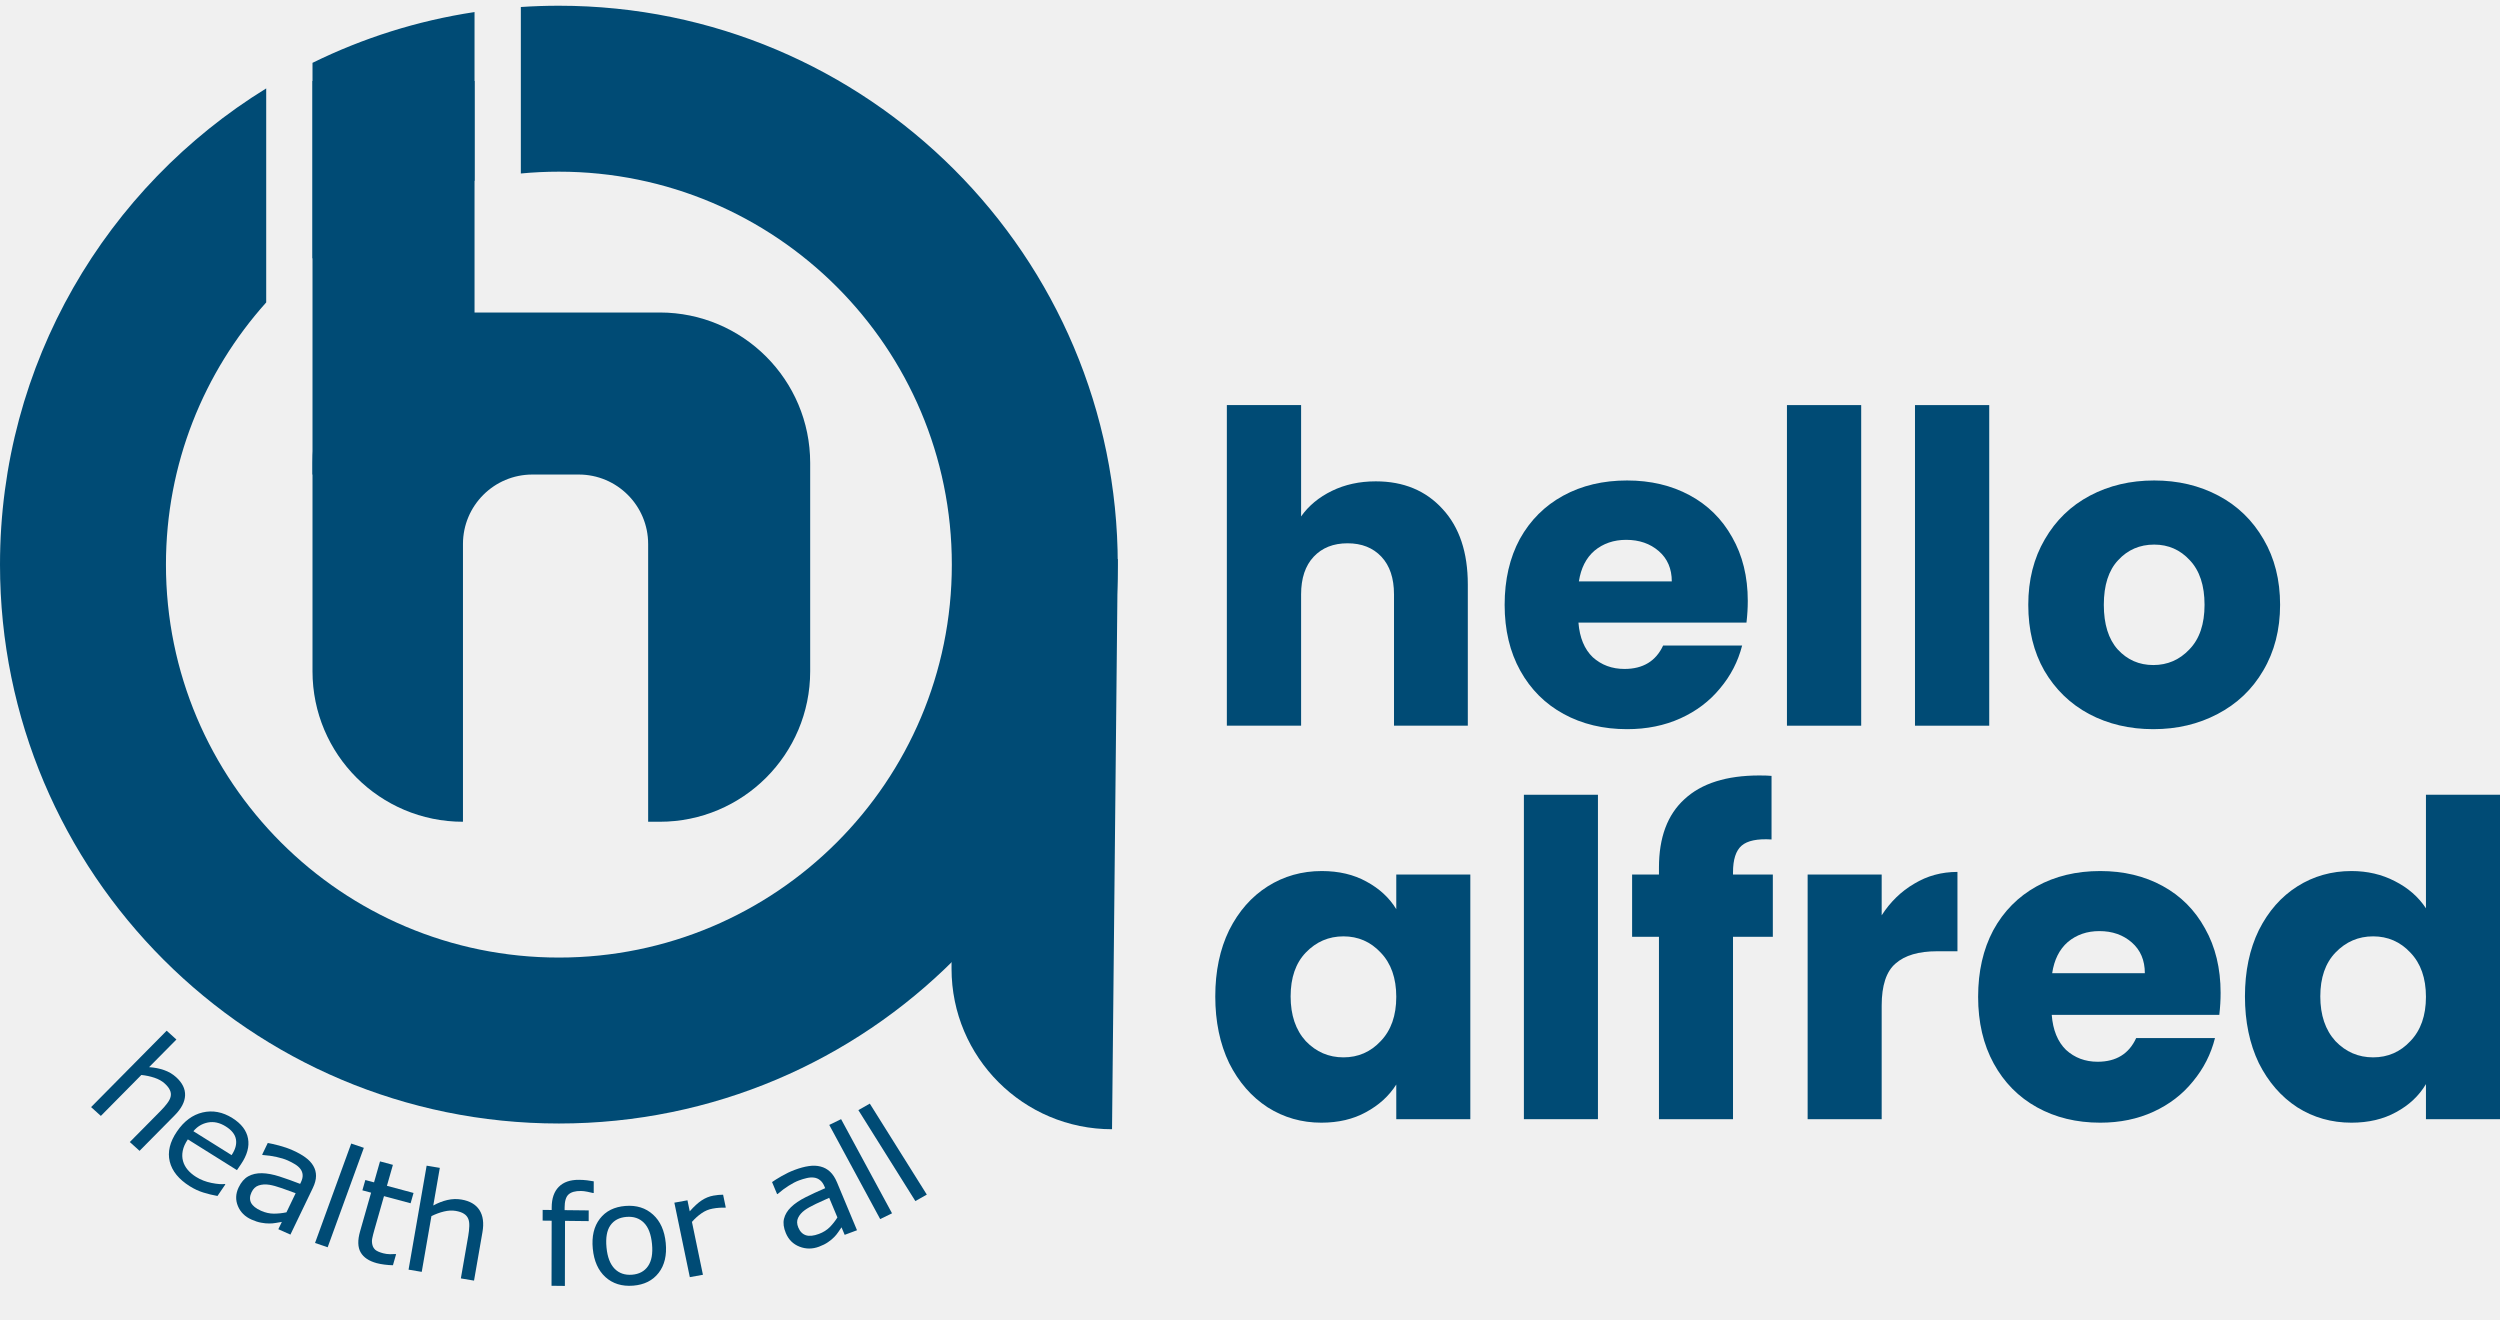
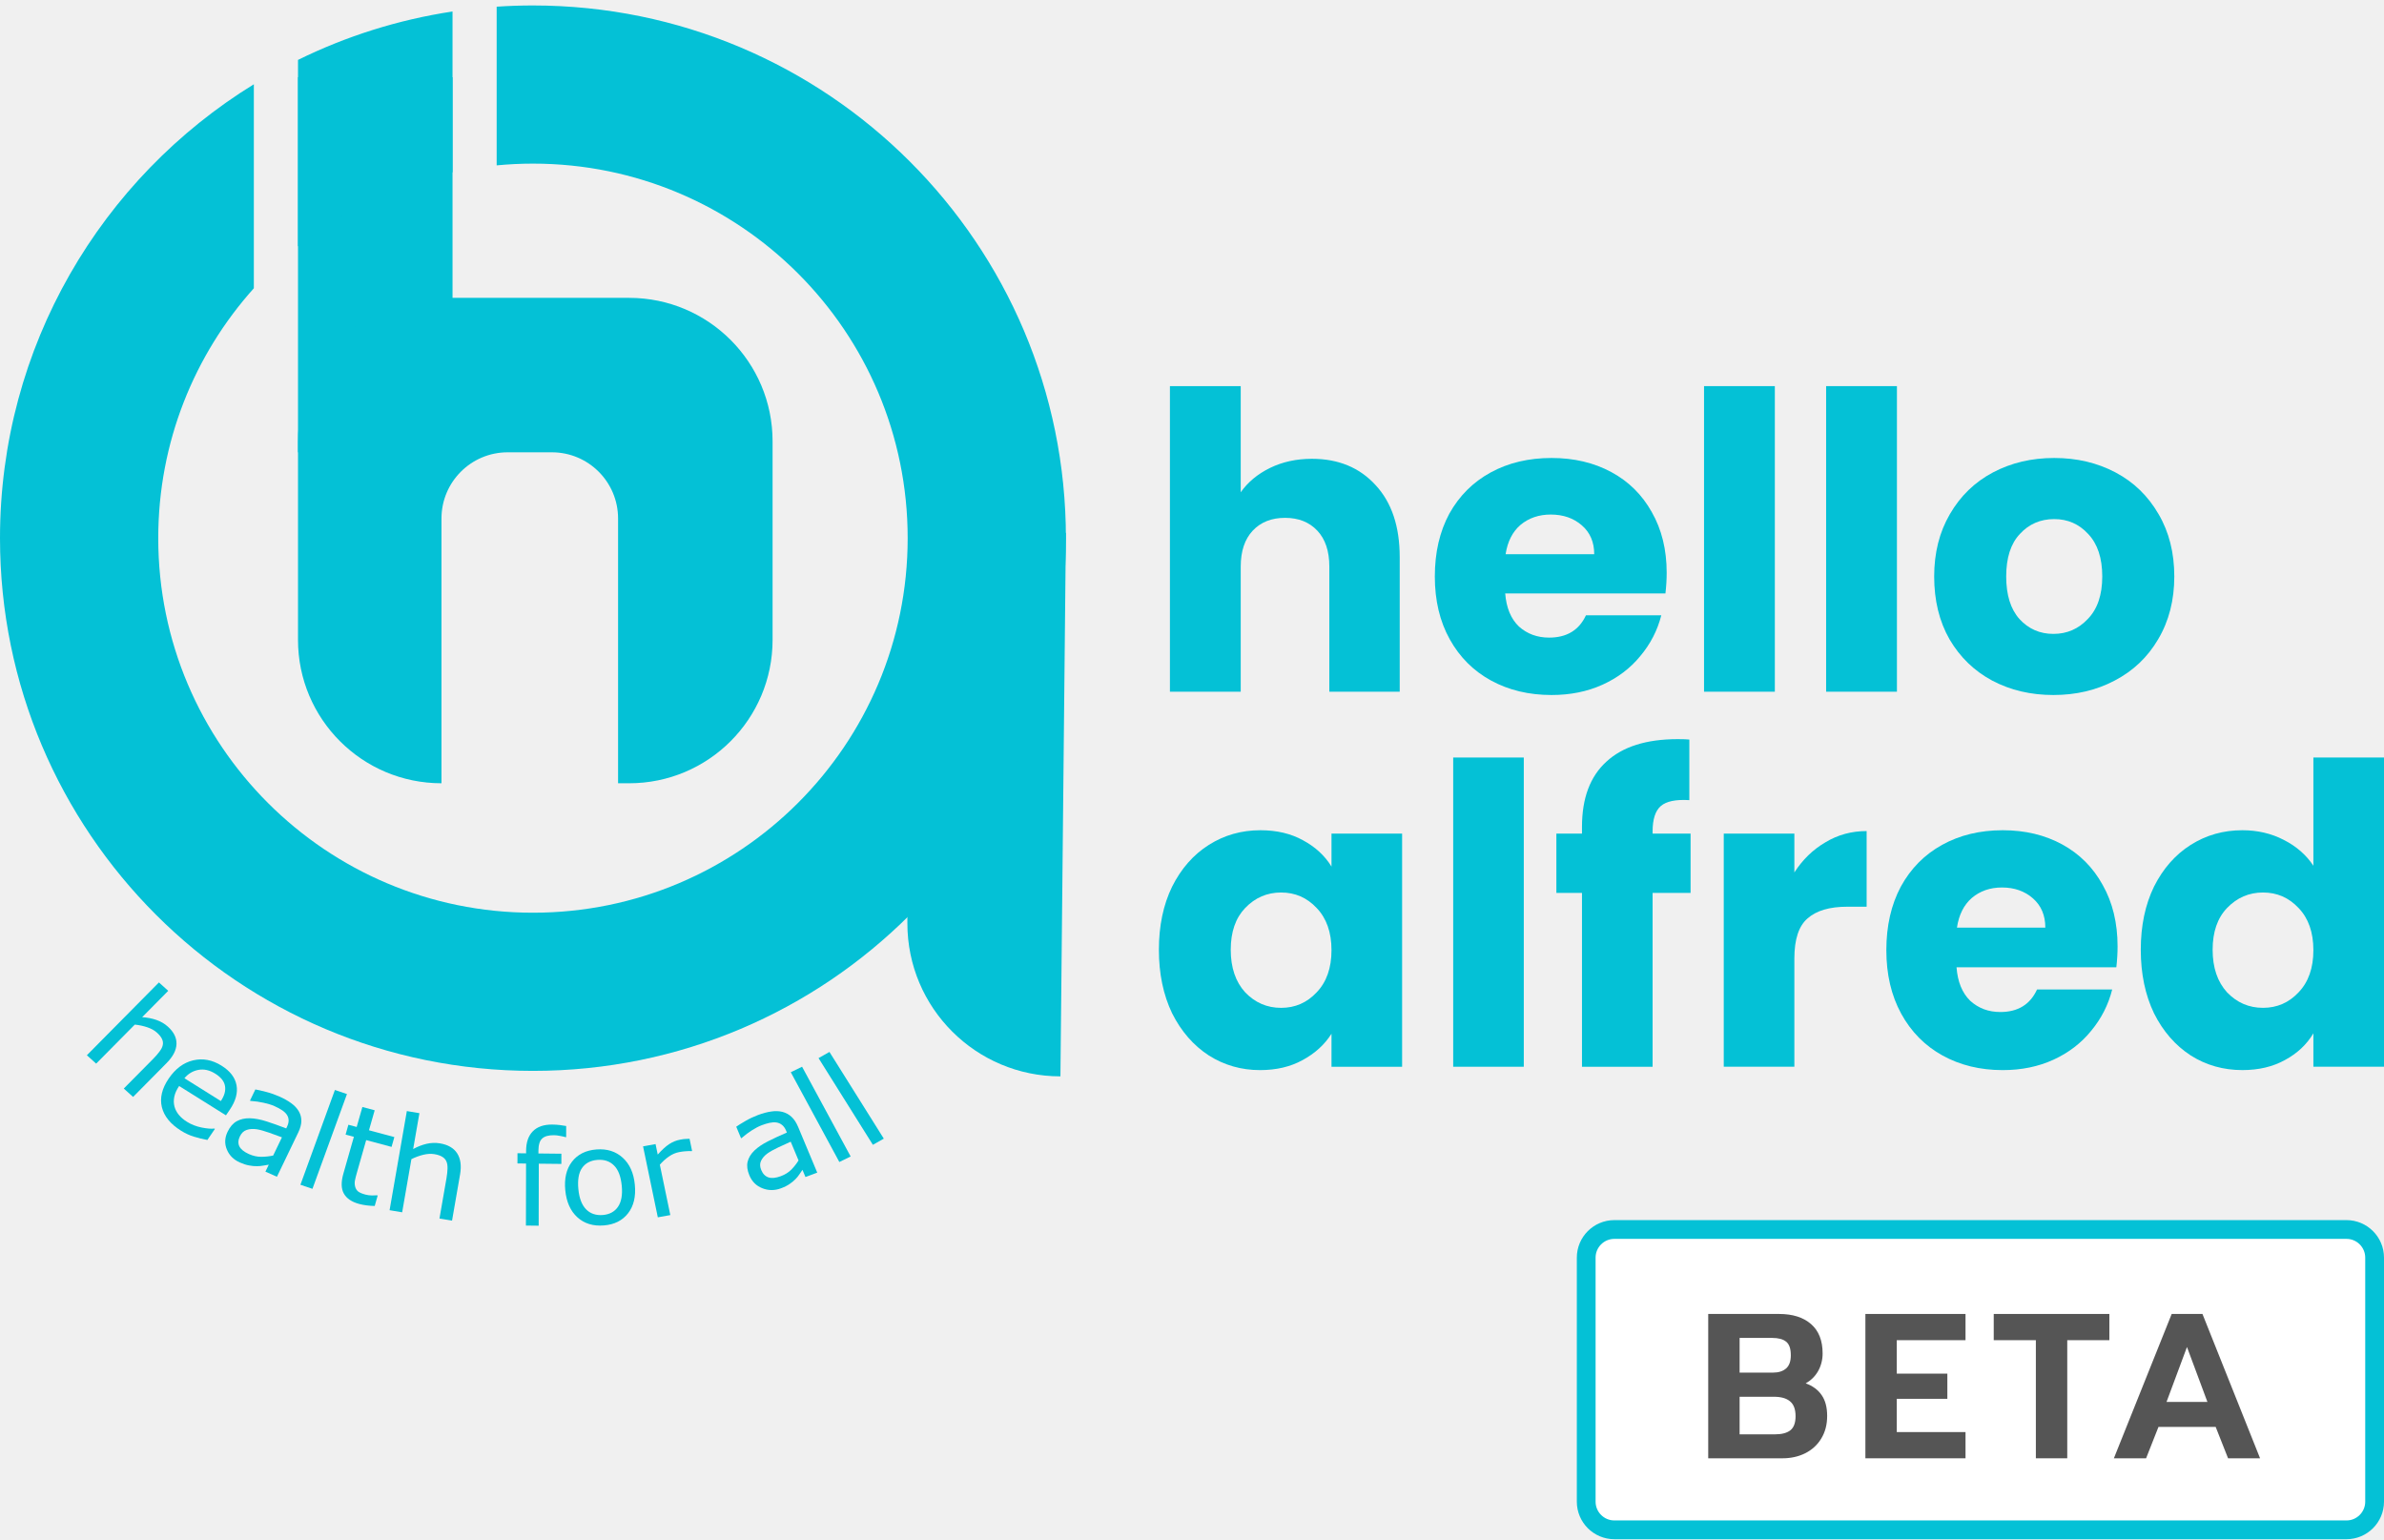
- <svg xmlns="http://www.w3.org/2000/svg" width="216" height="114" viewBox="0 0 216 114" fill="none">
-   <path d="M82.213 68.763C82.213 59.595 87.955 51.409 96.575 48.288L96.08 97.566C88.421 97.566 82.213 91.357 82.213 83.699V68.763Z" fill="#004B75" />
-   <path d="M27 7H41V41H27V7Z" fill="#004B75" />
-   <path fill-rule="evenodd" clip-rule="evenodd" d="M23 7.638C9.2 16.138 0 31.386 0 48.783C0 75.451 21.619 97.071 48.288 97.071C74.956 97.071 96.575 75.451 96.575 48.783C96.575 22.114 74.956 0.495 48.288 0.495C47.183 0.495 46.086 0.532 45 0.605V14.99C46.082 14.886 47.179 14.833 48.288 14.833C67.038 14.833 82.238 30.033 82.238 48.783C82.238 67.533 67.038 82.733 48.288 82.733C29.538 82.733 14.338 67.533 14.338 48.783C14.338 40.078 17.614 32.139 23 26.13V7.638ZM27 22.334C31.016 19.098 35.783 16.758 41 15.617V1.042C36.046 1.792 31.34 3.294 27 5.429V22.334Z" fill="#004B75" />
-   <path fill-rule="evenodd" clip-rule="evenodd" d="M40 27C32.82 27 27 32.82 27 40V58C27 65.18 32.82 71 40 71V47C40 43.686 42.686 41 46 41H50C53.314 41 56 43.686 56 47V71H57C64.18 71 70 65.18 70 58V40C70 32.82 64.18 27 57 27H40Z" fill="#004B75" />
-   <path d="M118.867 41.588C121.267 41.588 123.193 42.387 124.644 43.984C126.094 45.556 126.819 47.727 126.819 50.497V62.7H120.442V51.358C120.442 49.961 120.08 48.875 119.354 48.102C118.629 47.328 117.654 46.941 116.428 46.941C115.203 46.941 114.228 47.328 113.502 48.102C112.777 48.875 112.415 49.961 112.415 51.358V62.7H106V35H112.415V44.62C113.065 43.697 113.953 42.961 115.078 42.412C116.203 41.863 117.466 41.588 118.867 41.588Z" fill="#004B75" />
-   <path d="M151.008 51.92C151.008 52.519 150.971 53.143 150.896 53.791H136.378C136.478 55.089 136.891 56.087 137.616 56.786C138.367 57.46 139.279 57.797 140.355 57.797C141.955 57.797 143.068 57.123 143.693 55.775H150.52C150.17 57.148 149.533 58.383 148.607 59.481C147.707 60.579 146.569 61.44 145.194 62.064C143.818 62.688 142.28 63 140.58 63C138.529 63 136.703 62.563 135.103 61.69C133.502 60.816 132.252 59.569 131.352 57.947C130.451 56.324 130.001 54.428 130.001 52.257C130.001 50.086 130.439 48.189 131.314 46.567C132.215 44.945 133.465 43.697 135.065 42.824C136.666 41.95 138.504 41.513 140.58 41.513C142.605 41.513 144.406 41.938 145.981 42.786C147.557 43.635 148.782 44.845 149.658 46.417C150.558 47.989 151.008 49.824 151.008 51.92ZM144.443 50.235C144.443 49.137 144.068 48.264 143.318 47.615C142.568 46.966 141.63 46.642 140.505 46.642C139.429 46.642 138.517 46.954 137.766 47.578C137.041 48.201 136.591 49.087 136.416 50.235H144.443Z" fill="#004B75" />
-   <path d="M160.807 35V62.7H154.392V35H160.807Z" fill="#004B75" />
-   <path d="M171.87 35V62.7H165.455V35H171.87Z" fill="#004B75" />
-   <path d="M186.046 63C183.996 63 182.145 62.563 180.495 61.69C178.869 60.816 177.581 59.569 176.631 57.947C175.706 56.324 175.243 54.428 175.243 52.257C175.243 50.111 175.718 48.226 176.668 46.604C177.619 44.957 178.919 43.697 180.57 42.824C182.22 41.95 184.071 41.513 186.121 41.513C188.172 41.513 190.023 41.95 191.673 42.824C193.324 43.697 194.624 44.957 195.575 46.604C196.525 48.226 197 50.111 197 52.257C197 54.403 196.512 56.3 195.537 57.947C194.587 59.569 193.274 60.816 191.598 61.69C189.948 62.563 188.097 63 186.046 63ZM186.046 57.46C187.272 57.46 188.31 57.011 189.16 56.112C190.035 55.214 190.473 53.929 190.473 52.257C190.473 50.585 190.048 49.3 189.197 48.401C188.372 47.503 187.347 47.053 186.121 47.053C184.871 47.053 183.833 47.503 183.008 48.401C182.183 49.275 181.77 50.56 181.77 52.257C181.77 53.929 182.17 55.214 182.97 56.112C183.796 57.011 184.821 57.46 186.046 57.46Z" fill="#004B75" />
-   <path d="M105 86.091C105 83.919 105.399 82.013 106.197 80.371C107.02 78.73 108.13 77.467 109.527 76.583C110.924 75.7 112.482 75.258 114.203 75.258C115.675 75.258 116.96 75.561 118.057 76.167C119.179 76.773 120.04 77.568 120.638 78.553V75.561H127.036V96.697H120.638V93.704C120.015 94.689 119.142 95.485 118.02 96.091C116.922 96.697 115.638 97 114.166 97C112.47 97 110.924 96.558 109.527 95.674C108.13 94.765 107.02 93.49 106.197 91.849C105.399 90.182 105 88.263 105 86.091ZM120.638 86.129C120.638 84.513 120.189 83.237 119.292 82.303C118.419 81.369 117.346 80.901 116.074 80.901C114.802 80.901 113.717 81.369 112.819 82.303C111.946 83.212 111.51 84.475 111.51 86.091C111.51 87.707 111.946 88.995 112.819 89.954C113.717 90.889 114.802 91.356 116.074 91.356C117.346 91.356 118.419 90.889 119.292 89.954C120.189 89.02 120.638 87.745 120.638 86.129Z" fill="#004B75" />
-   <path d="M138.062 68.667V96.697H131.664V68.667H138.062Z" fill="#004B75" />
-   <path d="M153.173 80.939H149.732V96.697H143.334V80.939H141.014V75.561H143.334V74.954C143.334 72.353 144.07 70.384 145.541 69.046C147.013 67.682 149.17 67 152.014 67C152.488 67 152.837 67.013 153.061 67.038V72.53C151.839 72.454 150.979 72.631 150.48 73.061C149.981 73.49 149.732 74.26 149.732 75.371V75.561H153.173V80.939Z" fill="#004B75" />
-   <path d="M162.577 79.083C163.325 77.922 164.261 77.013 165.383 76.356C166.505 75.674 167.753 75.333 169.124 75.333V82.189H167.366C165.77 82.189 164.572 82.543 163.774 83.25C162.976 83.932 162.577 85.144 162.577 86.886V96.697H156.18V75.561H162.577V79.083Z" fill="#004B75" />
-   <path d="M191.861 85.788C191.861 86.394 191.824 87.025 191.749 87.682H177.27C177.37 88.995 177.782 90.005 178.505 90.712C179.253 91.394 180.163 91.735 181.236 91.735C182.832 91.735 183.942 91.053 184.566 89.689H191.375C191.026 91.078 190.39 92.328 189.467 93.439C188.569 94.55 187.434 95.422 186.062 96.053C184.69 96.684 183.156 97 181.46 97C179.415 97 177.595 96.558 175.998 95.674C174.402 94.79 173.155 93.528 172.257 91.886C171.359 90.245 170.91 88.326 170.91 86.129C170.91 83.932 171.347 82.013 172.22 80.371C173.117 78.73 174.365 77.467 175.961 76.583C177.557 75.7 179.39 75.258 181.46 75.258C183.481 75.258 185.277 75.687 186.848 76.546C188.419 77.404 189.641 78.629 190.514 80.22C191.412 81.811 191.861 83.667 191.861 85.788ZM185.314 84.083C185.314 82.972 184.94 82.088 184.192 81.432C183.443 80.775 182.508 80.447 181.386 80.447C180.313 80.447 179.403 80.763 178.655 81.394C177.931 82.025 177.482 82.922 177.308 84.083H185.314Z" fill="#004B75" />
-   <path d="M193.964 86.091C193.964 83.919 194.363 82.013 195.161 80.371C195.984 78.73 197.094 77.467 198.491 76.583C199.888 75.7 201.447 75.258 203.168 75.258C204.539 75.258 205.786 75.548 206.909 76.129C208.056 76.71 208.954 77.492 209.602 78.477V68.667H216V96.697H209.602V93.667C209.004 94.677 208.143 95.485 207.021 96.091C205.924 96.697 204.639 97 203.168 97C201.447 97 199.888 96.558 198.491 95.674C197.094 94.765 195.984 93.49 195.161 91.849C194.363 90.182 193.964 88.263 193.964 86.091ZM209.602 86.129C209.602 84.513 209.154 83.237 208.256 82.303C207.383 81.369 206.31 80.901 205.038 80.901C203.766 80.901 202.681 81.369 201.783 82.303C200.91 83.212 200.474 84.475 200.474 86.091C200.474 87.707 200.91 88.995 201.783 89.954C202.681 90.889 203.766 91.356 205.038 91.356C206.31 91.356 207.383 90.889 208.256 89.954C209.154 89.02 209.602 87.745 209.602 86.129Z" fill="#004B75" />
-   <path d="M12.058 99.433L11.215 98.672L13.883 95.974C14.099 95.757 14.287 95.541 14.447 95.327C14.61 95.11 14.709 94.916 14.744 94.744C14.787 94.558 14.766 94.373 14.681 94.189C14.6 94.003 14.447 93.809 14.223 93.607C13.992 93.399 13.699 93.236 13.341 93.117C12.984 92.998 12.608 92.918 12.213 92.877L8.714 96.415L7.871 95.654L14.399 89.053L15.242 89.814L12.88 92.202C13.347 92.233 13.778 92.317 14.174 92.455C14.569 92.593 14.915 92.795 15.211 93.062C15.752 93.55 16.012 94.076 15.991 94.641C15.97 95.206 15.673 95.778 15.1 96.357L12.058 99.433Z" fill="#004B75" />
-   <path d="M20.473 101.099L16.23 98.442C16.001 98.777 15.854 99.104 15.79 99.422C15.727 99.737 15.735 100.032 15.811 100.308C15.883 100.577 16.015 100.827 16.206 101.058C16.4 101.291 16.645 101.5 16.94 101.685C17.332 101.931 17.776 102.104 18.271 102.205C18.772 102.304 19.155 102.335 19.422 102.297L19.473 102.329L18.79 103.332C18.374 103.258 17.966 103.159 17.566 103.034C17.166 102.909 16.778 102.729 16.404 102.494C15.448 101.896 14.869 101.184 14.666 100.359C14.466 99.531 14.673 98.665 15.289 97.761C15.897 96.867 16.637 96.318 17.507 96.114C18.38 95.912 19.236 96.073 20.075 96.598C20.852 97.085 21.303 97.675 21.429 98.368C21.558 99.063 21.353 99.807 20.813 100.6L20.473 101.099ZM20.01 99.803C20.335 99.319 20.461 98.864 20.386 98.441C20.315 98.02 20.022 97.647 19.507 97.325C18.988 96.999 18.474 96.885 17.967 96.982C17.464 97.08 17.044 97.332 16.71 97.737L20.01 99.803Z" fill="#004B75" />
-   <path d="M25.092 106.669L24.048 106.204L24.352 105.573C24.23 105.591 24.062 105.62 23.849 105.658C23.642 105.695 23.449 105.712 23.269 105.709C23.055 105.713 22.822 105.69 22.569 105.642C22.315 105.598 22.035 105.507 21.73 105.371C21.168 105.121 20.776 104.732 20.555 104.204C20.335 103.676 20.356 103.138 20.62 102.589C20.836 102.14 21.111 101.822 21.445 101.635C21.784 101.447 22.18 101.357 22.632 101.365C23.088 101.375 23.596 101.47 24.156 101.65C24.715 101.831 25.307 102.043 25.931 102.286L26.006 102.133C26.114 101.906 26.162 101.699 26.148 101.513C26.137 101.328 26.074 101.158 25.959 101.003C25.849 100.855 25.697 100.721 25.502 100.6C25.307 100.479 25.096 100.367 24.869 100.266C24.593 100.144 24.269 100.042 23.896 99.962C23.525 99.879 23.128 99.822 22.704 99.792L22.648 99.767L23.135 98.753C23.366 98.791 23.69 98.865 24.107 98.973C24.525 99.082 24.922 99.22 25.298 99.388C25.737 99.583 26.102 99.789 26.392 100.004C26.687 100.217 26.914 100.46 27.072 100.732C27.228 100.999 27.306 101.289 27.304 101.602C27.303 101.916 27.21 102.263 27.027 102.645L25.092 106.669ZM24.75 104.744L25.544 103.093C25.215 102.969 24.824 102.827 24.372 102.668C23.923 102.511 23.556 102.41 23.27 102.364C22.93 102.312 22.625 102.33 22.355 102.421C22.087 102.508 21.881 102.702 21.736 103.003C21.573 103.342 21.558 103.647 21.69 103.917C21.824 104.183 22.113 104.414 22.556 104.612C22.924 104.776 23.294 104.859 23.664 104.86C24.035 104.858 24.397 104.819 24.75 104.744Z" fill="#004B75" />
-   <path d="M28.31 107.764L27.219 107.393L30.345 98.802L31.435 99.172L28.31 107.764Z" fill="#004B75" />
-   <path d="M33.95 109.317C33.726 109.314 33.484 109.296 33.226 109.263C32.971 109.231 32.747 109.189 32.553 109.137C31.878 108.956 31.414 108.645 31.161 108.205C30.908 107.765 30.89 107.163 31.108 106.399L32.063 103.047L31.31 102.845L31.564 101.954L32.317 102.155L32.833 100.344L33.947 100.643L33.431 102.454L35.73 103.071L35.476 103.962L33.177 103.346L32.358 106.218C32.264 106.549 32.198 106.811 32.16 107.003C32.123 107.192 32.13 107.38 32.178 107.567C32.222 107.74 32.309 107.883 32.439 107.995C32.574 108.104 32.797 108.2 33.109 108.284C33.291 108.333 33.487 108.359 33.699 108.363C33.911 108.363 34.066 108.358 34.162 108.348L34.222 108.364L33.95 109.317Z" fill="#004B75" />
-   <path d="M40.956 110.645L39.818 110.454L40.456 106.782C40.508 106.485 40.538 106.205 40.546 105.941C40.555 105.673 40.524 105.458 40.453 105.296C40.38 105.117 40.255 104.973 40.079 104.865C39.903 104.752 39.664 104.671 39.361 104.62C39.05 104.568 38.712 104.587 38.347 104.676C37.983 104.766 37.626 104.898 37.275 105.073L36.438 109.889L35.299 109.698L36.861 100.714L38 100.904L37.435 104.155C37.839 103.933 38.245 103.776 38.651 103.681C39.059 103.587 39.462 103.573 39.862 103.64C40.593 103.762 41.113 104.065 41.424 104.549C41.735 105.033 41.821 105.669 41.684 106.458L40.956 110.645Z" fill="#004B75" />
-   <path d="M51.297 103.077L51.236 103.076C51.109 103.039 50.943 103.002 50.739 102.965C50.534 102.924 50.354 102.902 50.198 102.901C49.703 102.895 49.343 102.997 49.117 103.205C48.896 103.41 48.784 103.786 48.783 104.333L48.783 104.556L50.864 104.579L50.862 105.505L48.818 105.482L48.806 111.104L47.652 111.091L47.663 105.47L46.884 105.461L46.886 104.535L47.665 104.544L47.666 104.327C47.667 103.549 47.871 102.955 48.277 102.545C48.683 102.132 49.269 101.929 50.035 101.937C50.292 101.94 50.524 101.954 50.728 101.98C50.937 102.006 51.127 102.035 51.299 102.068L51.297 103.077Z" fill="#004B75" />
-   <path d="M57.52 107.391C57.623 108.455 57.418 109.317 56.907 109.977C56.395 110.638 55.661 111.006 54.703 111.081C53.737 111.157 52.939 110.91 52.309 110.34C51.683 109.769 51.319 108.952 51.217 107.889C51.114 106.826 51.317 105.964 51.824 105.304C52.335 104.639 53.073 104.269 54.039 104.193C54.997 104.117 55.791 104.367 56.422 104.941C57.051 105.511 57.418 106.328 57.52 107.391ZM56.334 107.485C56.253 106.64 56.019 106.026 55.633 105.645C55.247 105.259 54.746 105.091 54.131 105.139C53.507 105.189 53.042 105.433 52.735 105.874C52.432 106.309 52.321 106.95 52.403 107.795C52.482 108.613 52.715 109.221 53.102 109.618C53.489 110.011 53.992 110.184 54.612 110.135C55.223 110.086 55.682 109.84 55.988 109.396C56.298 108.948 56.414 108.311 56.334 107.485Z" fill="#004B75" />
-   <path d="M62.707 104.333L62.647 104.344C62.47 104.336 62.3 104.339 62.136 104.353C61.975 104.362 61.787 104.386 61.57 104.425C61.221 104.488 60.899 104.624 60.605 104.833C60.31 105.037 60.036 105.284 59.784 105.573L60.733 110.141L59.6 110.345L58.264 103.911L59.396 103.706L59.594 104.657C59.972 104.23 60.316 103.915 60.628 103.711C60.943 103.503 61.279 103.366 61.636 103.302C61.833 103.266 61.977 103.246 62.068 103.242C62.158 103.234 62.294 103.227 62.476 103.222L62.707 104.333Z" fill="#004B75" />
-   <path d="M74.045 106.293L72.98 106.691L72.708 106.041C72.639 106.138 72.546 106.274 72.43 106.447C72.316 106.616 72.197 106.762 72.072 106.884C71.928 107.035 71.752 107.18 71.543 107.321C71.336 107.466 71.076 107.597 70.765 107.713C70.191 107.927 69.628 107.927 69.077 107.711C68.526 107.496 68.133 107.106 67.897 106.542C67.704 106.079 67.65 105.668 67.737 105.307C67.826 104.941 68.028 104.605 68.343 104.298C68.662 103.989 69.081 103.705 69.6 103.443C70.119 103.182 70.684 102.921 71.296 102.659L71.229 102.501C71.132 102.268 71.008 102.091 70.856 101.971C70.709 101.849 70.537 101.774 70.341 101.746C70.154 101.719 69.948 101.731 69.723 101.781C69.498 101.832 69.27 101.9 69.038 101.986C68.757 102.091 68.458 102.245 68.143 102.447C67.826 102.645 67.512 102.88 67.199 103.153L67.142 103.174L66.706 102.13C66.893 101.998 67.17 101.825 67.537 101.612C67.905 101.399 68.281 101.221 68.665 101.077C69.113 100.91 69.518 100.801 69.879 100.751C70.242 100.695 70.581 100.707 70.896 100.788C71.205 100.866 71.478 101.015 71.715 101.234C71.951 101.453 72.151 101.759 72.316 102.152L74.045 106.293ZM72.352 105.188L71.642 103.49C71.323 103.63 70.949 103.801 70.519 104.003C70.094 104.204 69.766 104.388 69.537 104.553C69.264 104.752 69.07 104.976 68.954 105.225C68.838 105.471 68.844 105.749 68.973 106.058C69.119 106.408 69.34 106.631 69.635 106.727C69.928 106.819 70.301 106.781 70.753 106.612C71.129 106.472 71.444 106.275 71.698 106.02C71.95 105.761 72.168 105.484 72.352 105.188Z" fill="#004B75" />
-   <path d="M77.072 104.83L76.048 105.329L71.647 97.193L72.671 96.695L77.072 104.83Z" fill="#004B75" />
-   <path d="M80.076 103.213L79.087 103.773L74.162 95.913L75.151 95.353L80.076 103.213Z" fill="#004B75" />
+ <svg xmlns="http://www.w3.org/2000/svg" width="127" height="82" viewBox="0 0 127 82" fill="none">
+   <path d="M48.338 40.413C48.338 35.025 51.714 30.214 56.782 28.38L56.491 57.342C51.988 57.342 48.338 53.693 48.338 49.192V40.413Z" fill="#04C1D6" />
+   <path d="M15.875 4.114H24.107V24.097H15.875V4.114Z" fill="#04C1D6" />
+   <path fill-rule="evenodd" clip-rule="evenodd" d="M13.523 4.489C5.409 9.484 0 18.446 0 28.671C0 44.344 12.711 57.05 28.391 57.05C44.072 57.05 56.783 44.344 56.783 28.671C56.783 12.997 44.072 0.291 28.391 0.291C27.742 0.291 27.097 0.313 26.458 0.356V8.81C27.094 8.749 27.739 8.717 28.391 8.717C39.416 8.717 48.353 17.651 48.353 28.671C48.353 39.69 39.416 48.624 28.391 48.624C17.367 48.624 8.43 39.69 8.43 28.671C8.43 23.555 10.356 18.889 13.523 15.357V4.489ZM15.875 13.126C18.236 11.224 21.039 9.849 24.107 9.178V0.612C21.194 1.053 18.427 1.936 15.875 3.191V13.126Z" fill="#04C1D6" />
+   <path fill-rule="evenodd" clip-rule="evenodd" d="M23.518 15.868C19.297 15.868 15.875 19.289 15.875 23.509V34.087C15.875 38.307 19.297 41.728 23.518 41.728V27.623C23.518 25.675 25.098 24.096 27.046 24.096H29.398C31.346 24.096 32.926 25.675 32.926 27.623V41.728H33.514C37.735 41.728 41.157 38.307 41.157 34.087V23.509C41.157 19.289 37.735 15.868 33.514 15.868H23.518Z" fill="#04C1D6" />
+   <path d="M69.889 24.442C71.301 24.442 72.433 24.912 73.286 25.85C74.139 26.774 74.565 28.05 74.565 29.678V36.85H70.816V30.184C70.816 29.363 70.603 28.725 70.176 28.27C69.75 27.816 69.176 27.588 68.456 27.588C67.735 27.588 67.162 27.816 66.735 28.27C66.309 28.725 66.096 29.363 66.096 30.184V36.85H62.324V20.57H66.096V26.224C66.478 25.682 67 25.249 67.662 24.926C68.323 24.604 69.066 24.442 69.889 24.442Z" fill="#04C1D6" />
+   <path d="M88.787 30.515C88.787 30.866 88.765 31.233 88.721 31.614H80.185C80.244 32.377 80.487 32.964 80.913 33.374C81.354 33.77 81.891 33.968 82.523 33.968C83.464 33.968 84.118 33.572 84.486 32.781H88.5C88.294 33.587 87.92 34.313 87.375 34.959C86.846 35.604 86.177 36.11 85.368 36.477C84.559 36.843 83.655 37.026 82.656 37.026C81.45 37.026 80.376 36.77 79.435 36.257C78.494 35.743 77.759 35.01 77.23 34.056C76.7 33.103 76.436 31.988 76.436 30.712C76.436 29.436 76.693 28.322 77.207 27.368C77.737 26.415 78.472 25.682 79.413 25.168C80.354 24.655 81.435 24.398 82.656 24.398C83.846 24.398 84.905 24.648 85.831 25.146C86.758 25.645 87.478 26.356 87.993 27.28C88.522 28.204 88.787 29.282 88.787 30.515ZM84.927 29.524C84.927 28.879 84.706 28.366 84.265 27.985C83.825 27.603 83.273 27.412 82.612 27.412C81.979 27.412 81.443 27.596 81.001 27.962C80.575 28.329 80.31 28.85 80.207 29.524H84.927Z" fill="#04C1D6" />
+   <path d="M94.549 20.57V36.85H90.777V20.57H94.549Z" fill="#04C1D6" />
+   <path d="M101.053 20.57V36.85H97.281V20.57H101.053Z" fill="#04C1D6" />
+   <path d="M109.388 37.026C108.183 37.026 107.095 36.77 106.125 36.257C105.169 35.743 104.411 35.01 103.853 34.056C103.309 33.103 103.037 31.988 103.037 30.712C103.037 29.451 103.316 28.344 103.874 27.39C104.434 26.422 105.198 25.682 106.169 25.168C107.139 24.655 108.227 24.398 109.432 24.398C110.638 24.398 111.727 24.655 112.697 25.168C113.668 25.682 114.432 26.422 114.991 27.39C115.55 28.344 115.829 29.451 115.829 30.712C115.829 31.974 115.542 33.089 114.969 34.056C114.41 35.01 113.638 35.743 112.653 36.257C111.683 36.77 110.594 37.026 109.388 37.026ZM109.388 33.77C110.109 33.77 110.72 33.507 111.219 32.978C111.734 32.45 111.991 31.695 111.991 30.712C111.991 29.73 111.741 28.974 111.241 28.447C110.756 27.919 110.153 27.654 109.432 27.654C108.698 27.654 108.087 27.919 107.602 28.447C107.117 28.96 106.874 29.715 106.874 30.712C106.874 31.695 107.109 32.45 107.58 32.978C108.065 33.507 108.668 33.77 109.388 33.77Z" fill="#04C1D6" />
+   <path d="M61.736 50.597C61.736 49.321 61.971 48.2 62.44 47.236C62.924 46.271 63.577 45.529 64.398 45.01C65.219 44.49 66.135 44.23 67.147 44.23C68.013 44.23 68.768 44.408 69.413 44.765C70.073 45.121 70.579 45.589 70.931 46.167V44.408H74.693V56.831H70.931V55.072C70.565 55.651 70.051 56.118 69.392 56.475C68.746 56.831 67.991 57.009 67.126 57.009C66.128 57.009 65.219 56.749 64.398 56.23C63.577 55.696 62.924 54.946 62.44 53.981C61.971 53.002 61.736 51.874 61.736 50.597ZM70.931 50.62C70.931 49.67 70.667 48.92 70.139 48.371C69.626 47.822 68.995 47.547 68.247 47.547C67.499 47.547 66.862 47.822 66.334 48.371C65.82 48.906 65.564 49.648 65.564 50.597C65.564 51.547 65.82 52.304 66.334 52.868C66.862 53.417 67.499 53.692 68.247 53.692C68.995 53.692 69.626 53.417 70.139 52.868C70.667 52.319 70.931 51.569 70.931 50.62Z" fill="#04C1D6" />
+   <path d="M81.175 40.356V56.83H77.414V40.356H81.175Z" fill="#04C1D6" />
+   <path d="M90.06 47.569H88.037V56.831H84.275V47.569H82.911V44.408H84.275V44.052C84.275 42.523 84.708 41.366 85.573 40.579C86.438 39.778 87.707 39.377 89.379 39.377C89.657 39.377 89.863 39.384 89.994 39.399V42.627C89.276 42.583 88.77 42.687 88.477 42.939C88.183 43.191 88.037 43.644 88.037 44.297V44.408H90.06V47.569Z" fill="#04C1D6" />
+   <path d="M95.589 46.478C96.029 45.796 96.579 45.261 97.239 44.876C97.899 44.475 98.633 44.274 99.439 44.274V48.304H98.405C97.467 48.304 96.762 48.512 96.293 48.927C95.824 49.328 95.589 50.04 95.589 51.064V56.83H91.828V44.408H95.589V46.478Z" fill="#04C1D6" />
+   <path d="M112.807 50.419C112.807 50.776 112.785 51.147 112.741 51.532H104.228C104.287 52.304 104.529 52.898 104.954 53.313C105.394 53.714 105.929 53.914 106.56 53.914C107.498 53.914 108.151 53.514 108.518 52.712H112.521C112.316 53.529 111.942 54.263 111.4 54.916C110.872 55.569 110.204 56.081 109.398 56.452C108.591 56.823 107.689 57.009 106.692 57.009C105.489 57.009 104.419 56.749 103.48 56.23C102.542 55.71 101.809 54.968 101.281 54.004C100.753 53.039 100.489 51.911 100.489 50.62C100.489 49.328 100.746 48.2 101.259 47.236C101.786 46.271 102.52 45.529 103.459 45.01C104.397 44.49 105.475 44.23 106.692 44.23C107.88 44.23 108.936 44.483 109.86 44.987C110.783 45.492 111.502 46.212 112.015 47.147C112.543 48.082 112.807 49.173 112.807 50.419ZM108.958 49.417C108.958 48.764 108.738 48.245 108.298 47.859C107.858 47.473 107.308 47.28 106.648 47.28C106.017 47.28 105.482 47.466 105.043 47.837C104.617 48.208 104.353 48.735 104.251 49.417H108.958Z" fill="#04C1D6" />
+   <path d="M114.043 50.597C114.043 49.321 114.278 48.2 114.747 47.235C115.231 46.271 115.884 45.529 116.705 45.009C117.527 44.49 118.443 44.23 119.455 44.23C120.261 44.23 120.994 44.401 121.655 44.742C122.329 45.083 122.857 45.544 123.238 46.122V40.356H127V56.83H123.238V55.049C122.886 55.643 122.38 56.118 121.72 56.474C121.075 56.83 120.32 57.008 119.455 57.008C118.443 57.008 117.527 56.749 116.705 56.229C115.884 55.695 115.231 54.946 114.747 53.981C114.278 53.001 114.043 51.873 114.043 50.597ZM123.238 50.619C123.238 49.669 122.975 48.92 122.447 48.371C121.933 47.822 121.302 47.547 120.555 47.547C119.807 47.547 119.169 47.822 118.641 48.371C118.127 48.905 117.871 49.647 117.871 50.597C117.871 51.547 118.127 52.304 118.641 52.868C119.169 53.417 119.807 53.691 120.555 53.691C121.302 53.691 121.933 53.417 122.447 52.868C122.975 52.319 123.238 51.569 123.238 50.619Z" fill="#04C1D6" />
+   <path d="M7.09 58.438L6.594 57.991L8.163 56.406C8.29 56.278 8.4 56.151 8.494 56.025C8.59 55.898 8.649 55.784 8.669 55.682C8.694 55.573 8.682 55.464 8.632 55.357C8.584 55.247 8.494 55.133 8.362 55.014C8.227 54.892 8.054 54.796 7.844 54.726C7.634 54.656 7.413 54.609 7.181 54.585L5.123 56.664L4.628 56.217L8.466 52.338L8.962 52.785L7.573 54.189C7.848 54.207 8.101 54.256 8.334 54.337C8.566 54.418 8.77 54.537 8.944 54.694C9.262 54.981 9.414 55.29 9.402 55.622C9.39 55.954 9.215 56.29 8.878 56.631L7.09 58.438Z" fill="#04C1D6" />
+   <path d="M12.037 59.418L9.543 57.856C9.408 58.053 9.322 58.246 9.284 58.432C9.247 58.617 9.251 58.791 9.296 58.953C9.339 59.111 9.416 59.258 9.528 59.394C9.642 59.531 9.786 59.654 9.96 59.762C10.191 59.907 10.451 60.009 10.742 60.068C11.037 60.126 11.263 60.144 11.419 60.122L11.449 60.141L11.048 60.73C10.803 60.687 10.564 60.629 10.328 60.555C10.093 60.482 9.865 60.376 9.645 60.238C9.083 59.886 8.742 59.468 8.623 58.983C8.505 58.496 8.627 57.987 8.989 57.456C9.347 56.931 9.782 56.608 10.293 56.488C10.807 56.369 11.31 56.464 11.803 56.773C12.26 57.059 12.525 57.405 12.6 57.813C12.676 58.221 12.555 58.659 12.237 59.125L12.037 59.418ZM11.765 58.657C11.956 58.371 12.03 58.105 11.986 57.856C11.945 57.608 11.772 57.389 11.469 57.2C11.164 57.008 10.862 56.941 10.564 56.998C10.268 57.056 10.021 57.204 9.825 57.442L11.765 58.657Z" fill="#04C1D6" />
+   <path d="M14.753 62.691L14.139 62.418L14.318 62.047C14.246 62.058 14.148 62.075 14.023 62.097C13.901 62.119 13.787 62.129 13.681 62.127C13.556 62.13 13.418 62.116 13.27 62.088C13.12 62.062 12.956 62.008 12.776 61.929C12.446 61.782 12.216 61.553 12.086 61.243C11.956 60.932 11.969 60.616 12.124 60.294C12.251 60.03 12.412 59.843 12.609 59.733C12.808 59.622 13.041 59.569 13.307 59.574C13.575 59.58 13.874 59.636 14.203 59.742C14.532 59.848 14.88 59.973 15.247 60.115L15.29 60.026C15.354 59.892 15.382 59.77 15.374 59.661C15.368 59.552 15.331 59.453 15.263 59.361C15.198 59.274 15.109 59.196 14.994 59.125C14.879 59.053 14.755 58.988 14.622 58.928C14.46 58.857 14.269 58.797 14.05 58.75C13.832 58.7 13.598 58.667 13.349 58.65L13.316 58.635L13.603 58.039C13.738 58.062 13.929 58.105 14.174 58.169C14.42 58.232 14.653 58.314 14.874 58.412C15.133 58.527 15.347 58.648 15.517 58.774C15.691 58.9 15.824 59.042 15.917 59.202C16.009 59.359 16.055 59.529 16.054 59.714C16.053 59.898 15.999 60.102 15.891 60.327L14.753 62.691ZM14.552 61.56L15.019 60.59C14.825 60.517 14.596 60.433 14.33 60.34C14.066 60.248 13.85 60.188 13.682 60.161C13.482 60.131 13.302 60.141 13.144 60.195C12.986 60.246 12.865 60.36 12.78 60.537C12.684 60.736 12.675 60.915 12.753 61.074C12.832 61.23 13.002 61.366 13.262 61.483C13.479 61.579 13.696 61.628 13.913 61.628C14.132 61.627 14.345 61.604 14.552 61.56Z" fill="#04C1D6" />
+   <path d="M16.645 63.334L16.004 63.117L17.841 58.067L18.483 58.285L16.645 63.334Z" fill="#04C1D6" />
+   <path d="M19.962 64.247C19.83 64.246 19.688 64.235 19.536 64.216C19.386 64.197 19.254 64.172 19.14 64.141C18.743 64.035 18.47 63.852 18.322 63.594C18.173 63.335 18.163 62.981 18.29 62.532L18.852 60.562L18.41 60.444L18.559 59.92L19.001 60.038L19.305 58.974L19.96 59.149L19.656 60.214L21.008 60.576L20.859 61.1L19.507 60.738L19.026 62.426C18.97 62.62 18.931 62.774 18.909 62.887C18.888 62.998 18.891 63.109 18.92 63.219C18.946 63.32 18.997 63.404 19.073 63.47C19.152 63.534 19.284 63.591 19.467 63.64C19.574 63.669 19.689 63.684 19.814 63.687C19.939 63.687 20.03 63.684 20.086 63.678L20.121 63.687L19.962 64.247Z" fill="#04C1D6" />
+   <path d="M24.081 65.028L23.411 64.916L23.787 62.758C23.817 62.583 23.834 62.419 23.84 62.263C23.845 62.106 23.827 61.98 23.785 61.884C23.742 61.779 23.669 61.694 23.565 61.631C23.461 61.565 23.321 61.517 23.143 61.487C22.96 61.456 22.761 61.468 22.547 61.52C22.332 61.573 22.122 61.65 21.916 61.753L21.424 64.584L20.754 64.472L21.673 59.191L22.343 59.303L22.01 61.214C22.248 61.083 22.486 60.991 22.726 60.935C22.965 60.88 23.202 60.872 23.437 60.911C23.867 60.983 24.173 61.161 24.356 61.445C24.538 61.73 24.589 62.104 24.509 62.567L24.081 65.028Z" fill="#04C1D6" />
+   <path d="M30.161 60.58L30.125 60.58C30.05 60.558 29.953 60.536 29.832 60.514C29.712 60.49 29.606 60.477 29.515 60.477C29.224 60.473 29.012 60.533 28.879 60.656C28.749 60.776 28.683 60.997 28.683 61.319L28.683 61.45L29.906 61.463L29.905 62.007L28.703 61.994L28.696 65.298L28.017 65.29L28.024 61.987L27.566 61.981L27.567 61.437L28.026 61.443L28.026 61.315C28.027 60.858 28.147 60.509 28.385 60.268C28.624 60.025 28.968 59.906 29.419 59.91C29.57 59.912 29.706 59.92 29.826 59.936C29.949 59.951 30.061 59.968 30.162 59.987L30.161 60.58Z" fill="#04C1D6" />
+   <path d="M33.819 63.116C33.88 63.741 33.76 64.248 33.459 64.636C33.158 65.024 32.726 65.24 32.163 65.284C31.595 65.329 31.126 65.184 30.756 64.849C30.388 64.513 30.174 64.033 30.113 63.408C30.053 62.784 30.172 62.277 30.47 61.889C30.771 61.498 31.205 61.281 31.773 61.236C32.336 61.192 32.803 61.339 33.173 61.676C33.544 62.011 33.759 62.491 33.819 63.116ZM33.122 63.171C33.074 62.675 32.937 62.314 32.71 62.09C32.483 61.863 32.188 61.764 31.826 61.792C31.46 61.822 31.186 61.965 31.006 62.224C30.828 62.48 30.763 62.857 30.811 63.353C30.857 63.834 30.994 64.191 31.222 64.425C31.449 64.656 31.745 64.757 32.109 64.729C32.469 64.7 32.739 64.555 32.919 64.294C33.101 64.031 33.169 63.657 33.122 63.171Z" fill="#04C1D6" />
+   <path d="M36.869 61.319L36.834 61.325C36.73 61.321 36.63 61.322 36.534 61.331C36.439 61.336 36.328 61.35 36.201 61.373C35.996 61.41 35.806 61.49 35.634 61.613C35.46 61.733 35.299 61.878 35.151 62.048L35.709 64.732L35.043 64.852L34.257 61.071L34.923 60.95L35.039 61.509C35.261 61.258 35.464 61.073 35.647 60.953C35.832 60.831 36.03 60.751 36.24 60.713C36.356 60.692 36.44 60.68 36.494 60.678C36.547 60.673 36.627 60.669 36.734 60.666L36.869 61.319Z" fill="#04C1D6" />
+   <path d="M43.536 62.471L42.909 62.705L42.749 62.323C42.709 62.38 42.654 62.46 42.586 62.561C42.519 62.661 42.449 62.746 42.376 62.818C42.291 62.907 42.187 62.992 42.065 63.075C41.943 63.16 41.79 63.237 41.607 63.305C41.27 63.431 40.939 63.431 40.615 63.304C40.291 63.178 40.059 62.949 39.921 62.617C39.807 62.345 39.776 62.103 39.827 61.891C39.879 61.676 39.998 61.479 40.183 61.298C40.371 61.117 40.617 60.95 40.922 60.796C41.227 60.642 41.56 60.489 41.919 60.335L41.88 60.242C41.823 60.105 41.75 60.001 41.661 59.931C41.574 59.859 41.473 59.815 41.358 59.798C41.248 59.783 41.127 59.79 40.994 59.819C40.862 59.849 40.728 59.889 40.592 59.94C40.426 60.001 40.251 60.092 40.065 60.21C39.879 60.327 39.694 60.465 39.511 60.625L39.477 60.638L39.221 60.024C39.33 59.947 39.493 59.845 39.709 59.72C39.926 59.594 40.147 59.49 40.372 59.405C40.636 59.307 40.874 59.243 41.086 59.214C41.3 59.181 41.499 59.188 41.684 59.235C41.866 59.281 42.026 59.369 42.165 59.498C42.304 59.626 42.422 59.806 42.519 60.037L43.536 62.471ZM42.54 61.821L42.123 60.823C41.935 60.906 41.715 61.006 41.463 61.125C41.212 61.243 41.02 61.351 40.885 61.448C40.724 61.565 40.61 61.697 40.542 61.843C40.474 61.988 40.477 62.151 40.553 62.333C40.639 62.538 40.769 62.669 40.942 62.726C41.115 62.78 41.334 62.758 41.6 62.658C41.821 62.576 42.006 62.46 42.156 62.31C42.304 62.158 42.432 61.995 42.54 61.821Z" fill="#04C1D6" />
+   <path d="M45.316 61.61L44.713 61.904L42.126 57.122L42.728 56.829L45.316 61.61Z" fill="#04C1D6" />
+   <path d="M47.082 60.66L46.5 60.989L43.605 56.37L44.186 56.041L47.082 60.66Z" fill="#04C1D6" />
+   <path d="M84.5 67C84.5 66.172 85.172 65.5 86 65.5H125C125.828 65.5 126.5 66.172 126.5 67V80C126.5 80.828 125.828 81.5 125 81.5H86C85.172 81.5 84.5 80.828 84.5 80V67Z" fill="white" stroke="#04C1D6" />
+   <path d="M91 70H94.773C95.499 70 96.067 70.18 96.478 70.539C96.889 70.898 97.094 71.419 97.094 72.101C97.094 72.446 97.013 72.761 96.852 73.047C96.691 73.326 96.471 73.542 96.192 73.696C96.573 73.835 96.859 74.048 97.05 74.334C97.241 74.613 97.336 74.979 97.336 75.434C97.336 75.896 97.23 76.299 97.017 76.644C96.812 76.981 96.526 77.242 96.159 77.425C95.8 77.601 95.4 77.689 94.96 77.689H91V70ZM94.454 73.124C94.747 73.124 94.978 73.051 95.147 72.904C95.316 72.757 95.4 72.523 95.4 72.2C95.4 71.848 95.316 71.606 95.147 71.474C94.986 71.342 94.736 71.276 94.399 71.276H92.672V73.124H94.454ZM94.553 76.413C94.912 76.413 95.184 76.343 95.367 76.204C95.558 76.057 95.653 75.804 95.653 75.445C95.653 75.078 95.554 74.814 95.356 74.653C95.165 74.492 94.879 74.411 94.498 74.411H92.672V76.413H94.553Z" fill="#555555" />
+   <path d="M99.373 70H104.707V71.397H101.044V73.179H103.739V74.521H101.044V76.292H104.707V77.689H99.373V70Z" fill="#555555" />
+   <path d="M108.454 71.397H106.21V70H112.37V71.397H110.126V77.689H108.454V71.397Z" fill="#555555" />
+   <path d="M115.69 70H117.329L120.398 77.689H118.693L118.033 76.017H114.986L114.326 77.689H112.61L115.69 70ZM117.593 74.686L116.504 71.76L115.415 74.686H117.593Z" fill="#555555" />
</svg>
